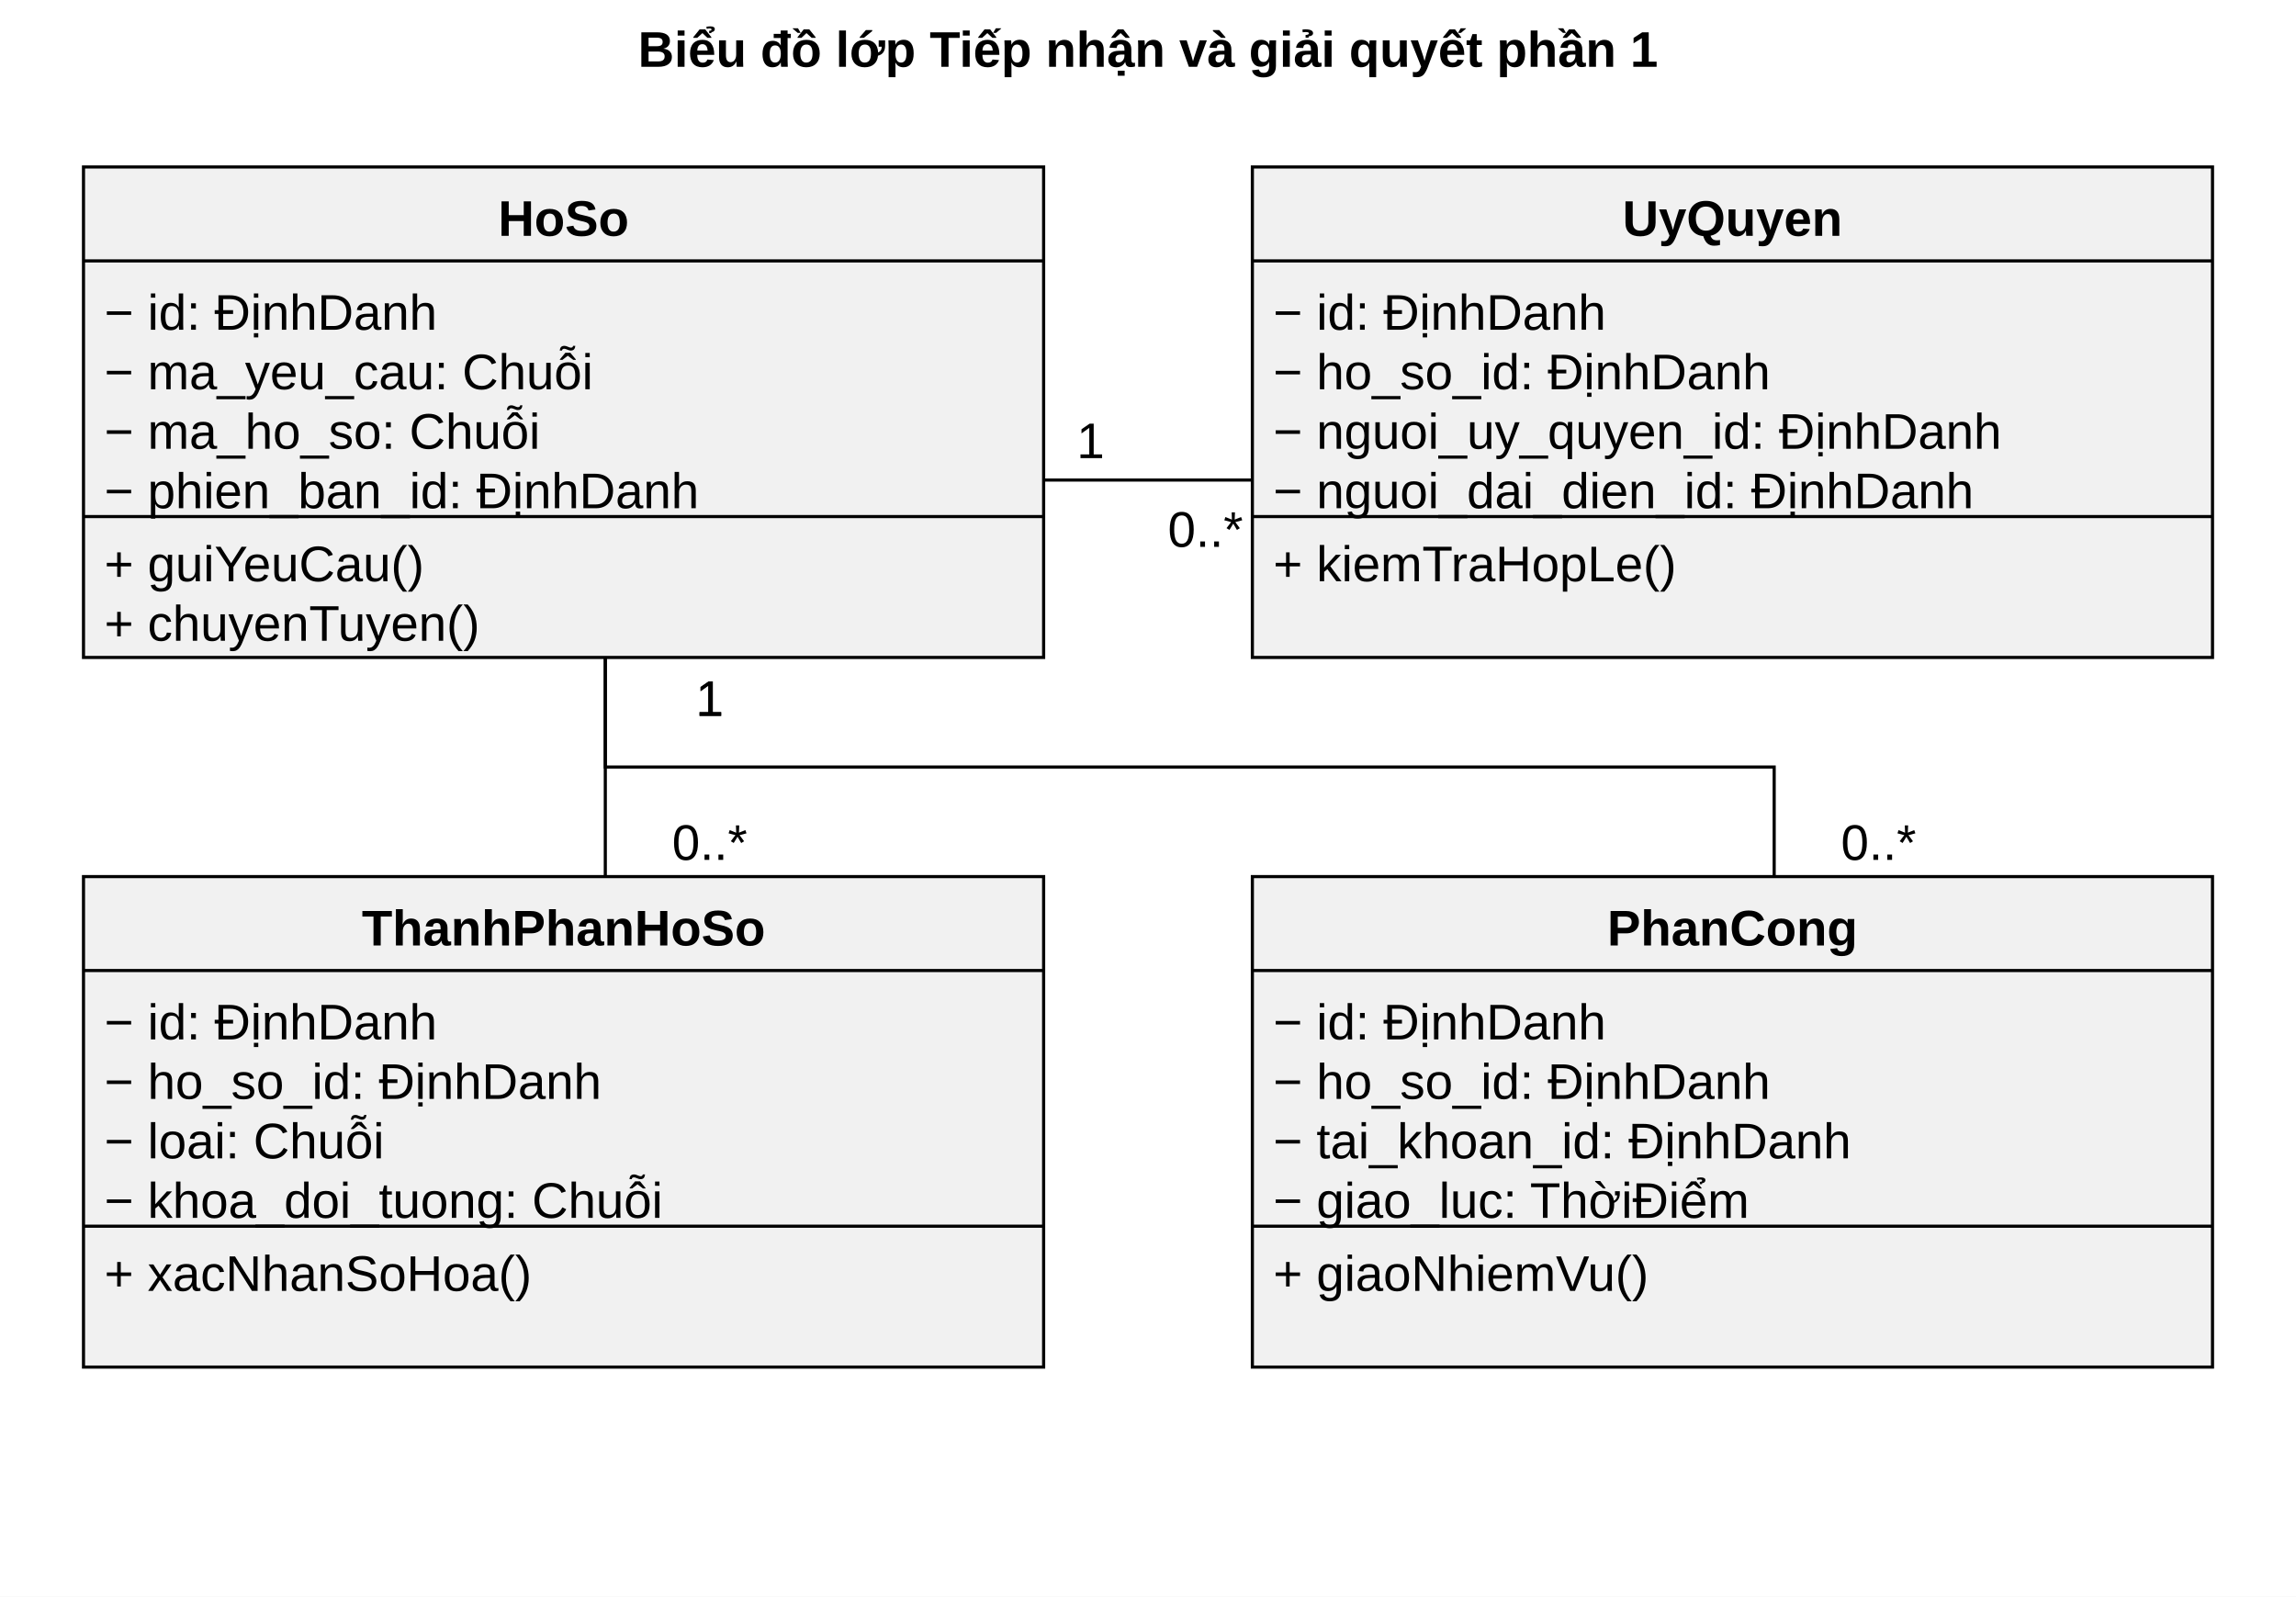
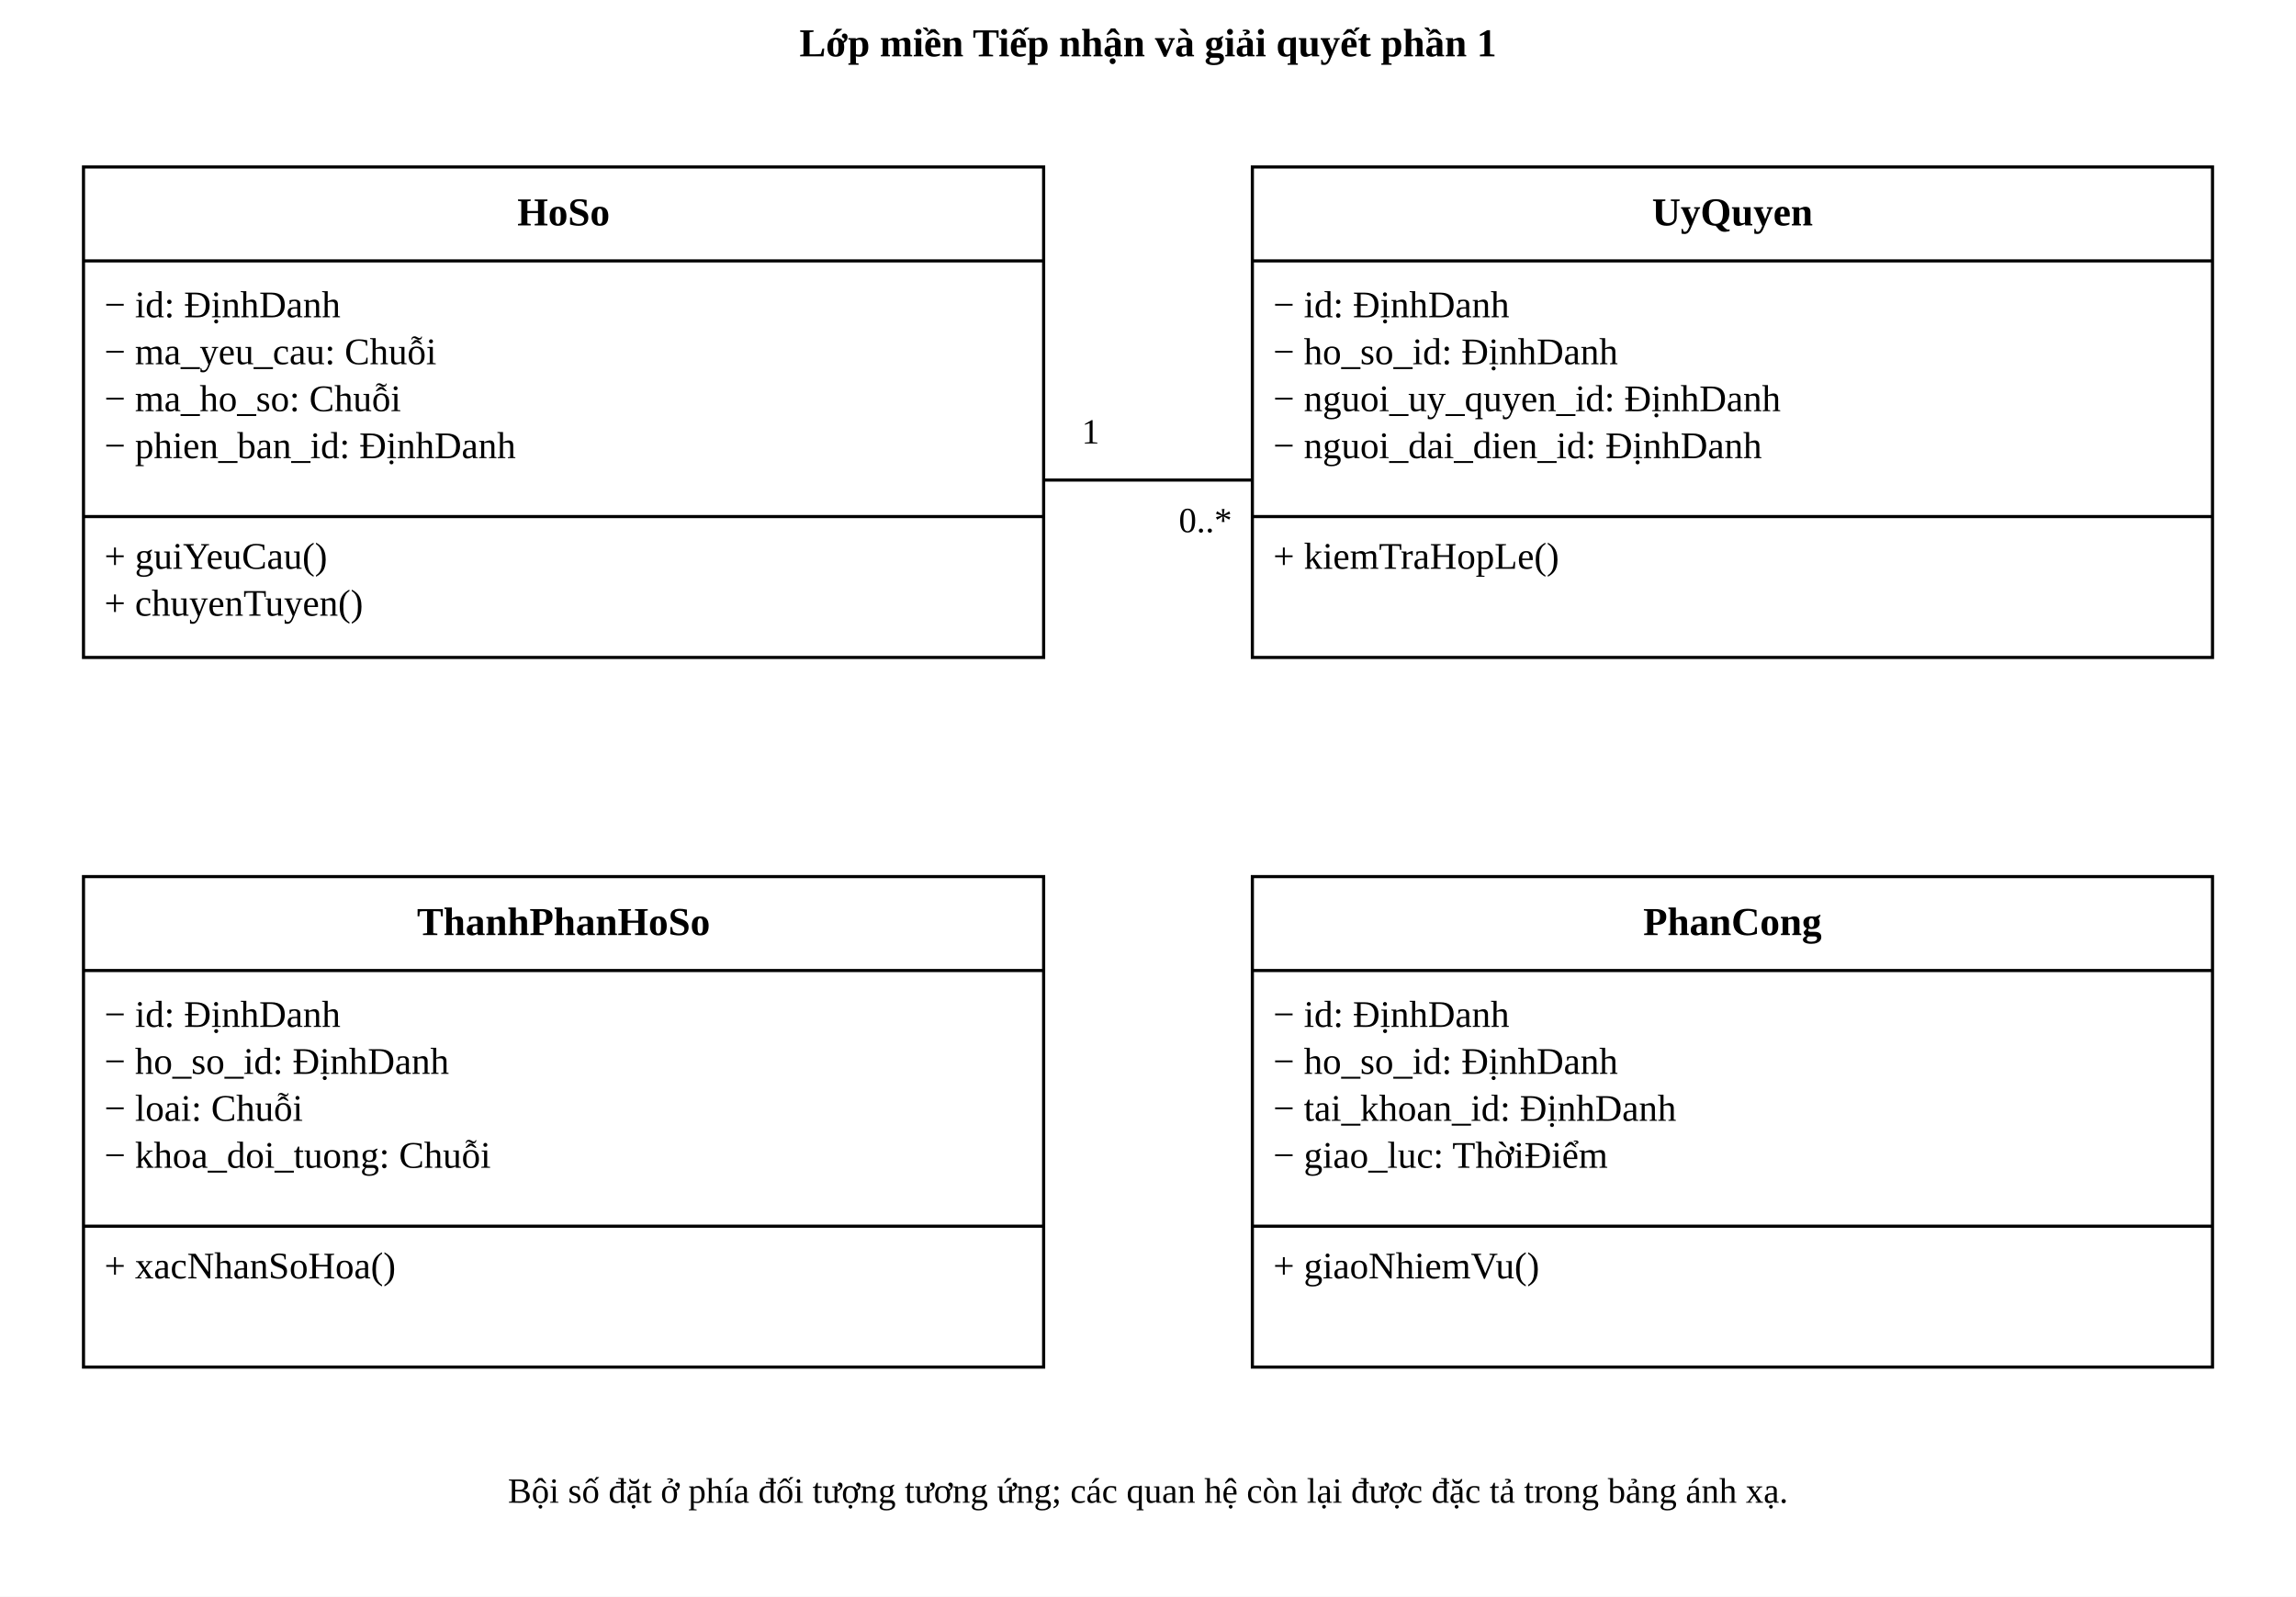
<svg xmlns="http://www.w3.org/2000/svg" width="2200" height="1530">
  <rect width="100%" height="100%" fill="white" />
-   <text x="1100" y="64" font-family="Arial" font-size="48" font-weight="bold" text-anchor="middle">Biểu đồ lớp Tiếp nhận và giải quyết phần 1</text>
-   <rect x="80" y="160" width="920" height="470" rx="0" fill="#F1F1F1" stroke="black" stroke-width="3" />
+   <text x="1100" y="54" font-family="Times New Roman" font-size="38" font-weight="bold" text-anchor="middle">Lớp miền Tiếp nhận và giải quyết phần 1</text>
+   <rect x="80" y="160" width="920" height="470" rx="0" fill="white" stroke="black" stroke-width="3" />
  <polyline points="80,250 1000,250" fill="none" stroke="black" stroke-width="3" />
  <polyline points="80,495 1000,495" fill="none" stroke="black" stroke-width="3" />
-   <text x="540" y="226" font-family="Arial" font-size="48" font-weight="bold" text-anchor="middle">HoSo</text>
-   <text x="100" y="316" font-family="Arial" font-size="48" font-weight="normal" text-anchor="start">− id: ĐịnhDanh</text>
-   <text x="100" y="373" font-family="Arial" font-size="48" font-weight="normal" text-anchor="start">− ma_yeu_cau: Chuỗi</text>
-   <text x="100" y="430" font-family="Arial" font-size="48" font-weight="normal" text-anchor="start">− ma_ho_so: Chuỗi</text>
-   <text x="100" y="487" font-family="Arial" font-size="48" font-weight="normal" text-anchor="start">− phien_ban_id: ĐịnhDanh</text>
-   <text x="100" y="557" font-family="Arial" font-size="48" font-weight="normal" text-anchor="start">+ guiYeuCau()</text>
-   <text x="100" y="614" font-family="Arial" font-size="48" font-weight="normal" text-anchor="start">+ chuyenTuyen()</text>
-   <rect x="1200" y="160" width="920" height="470" rx="0" fill="#F1F1F1" stroke="black" stroke-width="3" />
+   <text x="540" y="216" font-family="Times New Roman" font-size="38" font-weight="bold" text-anchor="middle">HoSo</text>
+   <text x="100" y="304" font-family="Times New Roman" font-size="36" font-weight="normal" text-anchor="start">− id: ĐịnhDanh</text>
+   <text x="100" y="349" font-family="Times New Roman" font-size="36" font-weight="normal" text-anchor="start">− ma_yeu_cau: Chuỗi</text>
+   <text x="100" y="394" font-family="Times New Roman" font-size="36" font-weight="normal" text-anchor="start">− ma_ho_so: Chuỗi</text>
+   <text x="100" y="439" font-family="Times New Roman" font-size="36" font-weight="normal" text-anchor="start">− phien_ban_id: ĐịnhDanh</text>
+   <text x="100" y="545" font-family="Times New Roman" font-size="36" font-weight="normal" text-anchor="start">+ guiYeuCau()</text>
+   <text x="100" y="590" font-family="Times New Roman" font-size="36" font-weight="normal" text-anchor="start">+ chuyenTuyen()</text>
+   <rect x="1200" y="160" width="920" height="470" rx="0" fill="white" stroke="black" stroke-width="3" />
  <polyline points="1200,250 2120,250" fill="none" stroke="black" stroke-width="3" />
  <polyline points="1200,495 2120,495" fill="none" stroke="black" stroke-width="3" />
-   <text x="1660" y="226" font-family="Arial" font-size="48" font-weight="bold" text-anchor="middle">UyQuyen</text>
-   <text x="1220" y="316" font-family="Arial" font-size="48" font-weight="normal" text-anchor="start">− id: ĐịnhDanh</text>
-   <text x="1220" y="373" font-family="Arial" font-size="48" font-weight="normal" text-anchor="start">− ho_so_id: ĐịnhDanh</text>
-   <text x="1220" y="430" font-family="Arial" font-size="48" font-weight="normal" text-anchor="start">− nguoi_uy_quyen_id: ĐịnhDanh</text>
-   <text x="1220" y="487" font-family="Arial" font-size="48" font-weight="normal" text-anchor="start">− nguoi_dai_dien_id: ĐịnhDanh</text>
-   <text x="1220" y="557" font-family="Arial" font-size="48" font-weight="normal" text-anchor="start">+ kiemTraHopLe()</text>
-   <rect x="80" y="840" width="920" height="470" rx="0" fill="#F1F1F1" stroke="black" stroke-width="3" />
+   <text x="1660" y="216" font-family="Times New Roman" font-size="38" font-weight="bold" text-anchor="middle">UyQuyen</text>
+   <text x="1220" y="304" font-family="Times New Roman" font-size="36" font-weight="normal" text-anchor="start">− id: ĐịnhDanh</text>
+   <text x="1220" y="349" font-family="Times New Roman" font-size="36" font-weight="normal" text-anchor="start">− ho_so_id: ĐịnhDanh</text>
+   <text x="1220" y="394" font-family="Times New Roman" font-size="36" font-weight="normal" text-anchor="start">− nguoi_uy_quyen_id: ĐịnhDanh</text>
+   <text x="1220" y="439" font-family="Times New Roman" font-size="36" font-weight="normal" text-anchor="start">− nguoi_dai_dien_id: ĐịnhDanh</text>
+   <text x="1220" y="545" font-family="Times New Roman" font-size="36" font-weight="normal" text-anchor="start">+ kiemTraHopLe()</text>
+   <rect x="80" y="840" width="920" height="470" rx="0" fill="white" stroke="black" stroke-width="3" />
  <polyline points="80,930 1000,930" fill="none" stroke="black" stroke-width="3" />
  <polyline points="80,1175 1000,1175" fill="none" stroke="black" stroke-width="3" />
-   <text x="540" y="906" font-family="Arial" font-size="48" font-weight="bold" text-anchor="middle">ThanhPhanHoSo</text>
-   <text x="100" y="996" font-family="Arial" font-size="48" font-weight="normal" text-anchor="start">− id: ĐịnhDanh</text>
-   <text x="100" y="1053" font-family="Arial" font-size="48" font-weight="normal" text-anchor="start">− ho_so_id: ĐịnhDanh</text>
-   <text x="100" y="1110" font-family="Arial" font-size="48" font-weight="normal" text-anchor="start">− loai: Chuỗi</text>
-   <text x="100" y="1167" font-family="Arial" font-size="48" font-weight="normal" text-anchor="start">− khoa_doi_tuong: Chuỗi</text>
-   <text x="100" y="1237" font-family="Arial" font-size="48" font-weight="normal" text-anchor="start">+ xacNhanSoHoa()</text>
-   <rect x="1200" y="840" width="920" height="470" rx="0" fill="#F1F1F1" stroke="black" stroke-width="3" />
+   <text x="540" y="896" font-family="Times New Roman" font-size="38" font-weight="bold" text-anchor="middle">ThanhPhanHoSo</text>
+   <text x="100" y="984" font-family="Times New Roman" font-size="36" font-weight="normal" text-anchor="start">− id: ĐịnhDanh</text>
+   <text x="100" y="1029" font-family="Times New Roman" font-size="36" font-weight="normal" text-anchor="start">− ho_so_id: ĐịnhDanh</text>
+   <text x="100" y="1074" font-family="Times New Roman" font-size="36" font-weight="normal" text-anchor="start">− loai: Chuỗi</text>
+   <text x="100" y="1119" font-family="Times New Roman" font-size="36" font-weight="normal" text-anchor="start">− khoa_doi_tuong: Chuỗi</text>
+   <text x="100" y="1225" font-family="Times New Roman" font-size="36" font-weight="normal" text-anchor="start">+ xacNhanSoHoa()</text>
+   <rect x="1200" y="840" width="920" height="470" rx="0" fill="white" stroke="black" stroke-width="3" />
  <polyline points="1200,930 2120,930" fill="none" stroke="black" stroke-width="3" />
  <polyline points="1200,1175 2120,1175" fill="none" stroke="black" stroke-width="3" />
-   <text x="1660" y="906" font-family="Arial" font-size="48" font-weight="bold" text-anchor="middle">PhanCong</text>
-   <text x="1220" y="996" font-family="Arial" font-size="48" font-weight="normal" text-anchor="start">− id: ĐịnhDanh</text>
-   <text x="1220" y="1053" font-family="Arial" font-size="48" font-weight="normal" text-anchor="start">− ho_so_id: ĐịnhDanh</text>
-   <text x="1220" y="1110" font-family="Arial" font-size="48" font-weight="normal" text-anchor="start">− tai_khoan_id: ĐịnhDanh</text>
-   <text x="1220" y="1167" font-family="Arial" font-size="48" font-weight="normal" text-anchor="start">− giao_luc: ThờiĐiểm</text>
-   <text x="1220" y="1237" font-family="Arial" font-size="48" font-weight="normal" text-anchor="start">+ giaoNhiemVu()</text>
+   <text x="1660" y="896" font-family="Times New Roman" font-size="38" font-weight="bold" text-anchor="middle">PhanCong</text>
+   <text x="1220" y="984" font-family="Times New Roman" font-size="36" font-weight="normal" text-anchor="start">− id: ĐịnhDanh</text>
+   <text x="1220" y="1029" font-family="Times New Roman" font-size="36" font-weight="normal" text-anchor="start">− ho_so_id: ĐịnhDanh</text>
+   <text x="1220" y="1074" font-family="Times New Roman" font-size="36" font-weight="normal" text-anchor="start">− tai_khoan_id: ĐịnhDanh</text>
+   <text x="1220" y="1119" font-family="Times New Roman" font-size="36" font-weight="normal" text-anchor="start">− giao_luc: ThờiĐiểm</text>
+   <text x="1220" y="1225" font-family="Times New Roman" font-size="36" font-weight="normal" text-anchor="start">+ giaoNhiemVu()</text>
  <polyline points="1200,460 1000,460" fill="none" stroke="black" stroke-width="3" />
-   <text x="1155" y="524" font-family="Arial" font-size="48" font-weight="normal" text-anchor="middle">0..*</text>
-   <text x="1045" y="439" font-family="Arial" font-size="48" font-weight="normal" text-anchor="middle">1</text>
-   <polyline points="580,840 580,735.0 580,735.0 580,630" fill="none" stroke="black" stroke-width="3" />
-   <text x="680" y="824" font-family="Arial" font-size="48" font-weight="normal" text-anchor="middle">0..*</text>
-   <text x="680" y="686" font-family="Arial" font-size="48" font-weight="normal" text-anchor="middle">1</text>
-   <polyline points="1700,840 1700,735.0 580,735.0 580,630" fill="none" stroke="black" stroke-width="3" />
-   <text x="1800" y="824" font-family="Arial" font-size="48" font-weight="normal" text-anchor="middle">0..*</text>
-   <text x="680" y="686" font-family="Arial" font-size="48" font-weight="normal" text-anchor="middle">1</text>
+   <text x="1155" y="510" font-family="Times New Roman" font-size="34" font-weight="normal" text-anchor="middle">0..*</text>
+   <text x="1045" y="425" font-family="Times New Roman" font-size="34" font-weight="normal" text-anchor="middle">1</text>
+   <text x="1100" y="1440" font-family="Times New Roman" font-size="34" font-weight="normal" text-anchor="middle">Bội số đặt ở phía đối tượng tương ứng; các quan hệ còn lại được đặc tả trong bảng ánh xạ.</text>
</svg>
